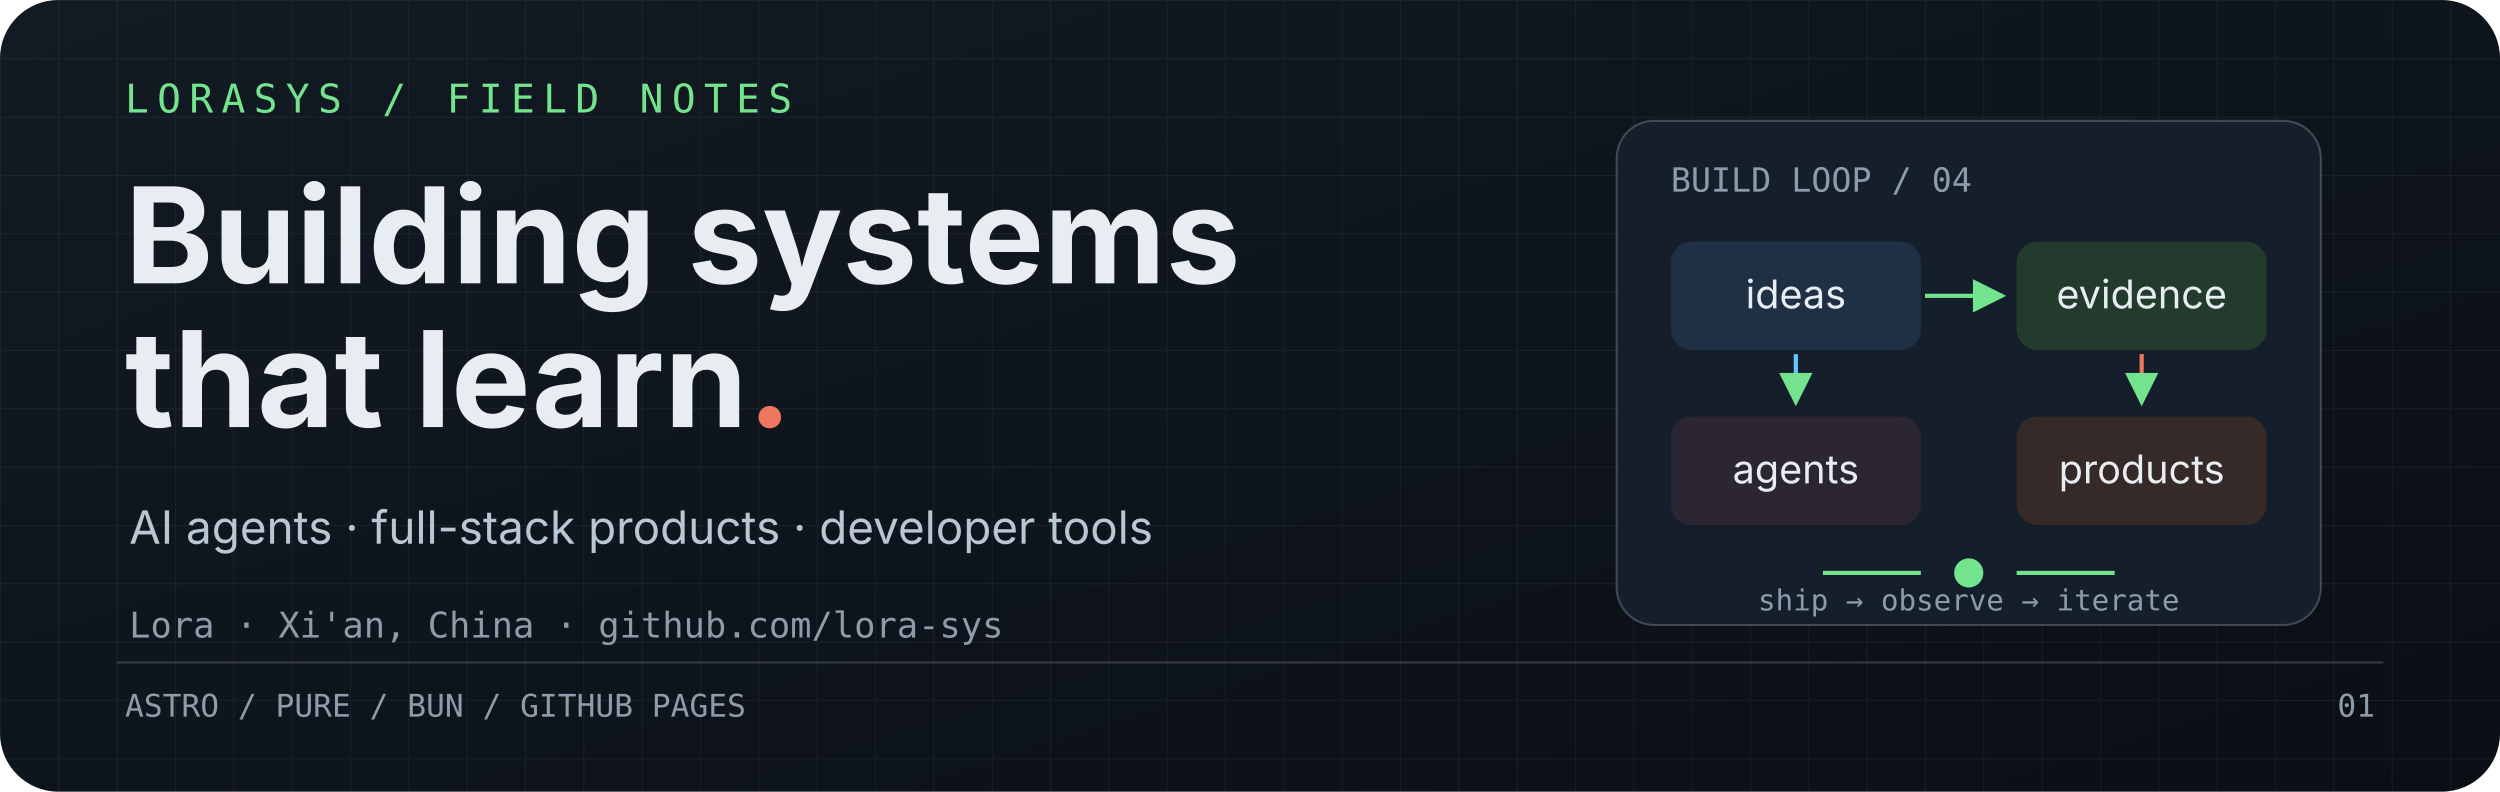
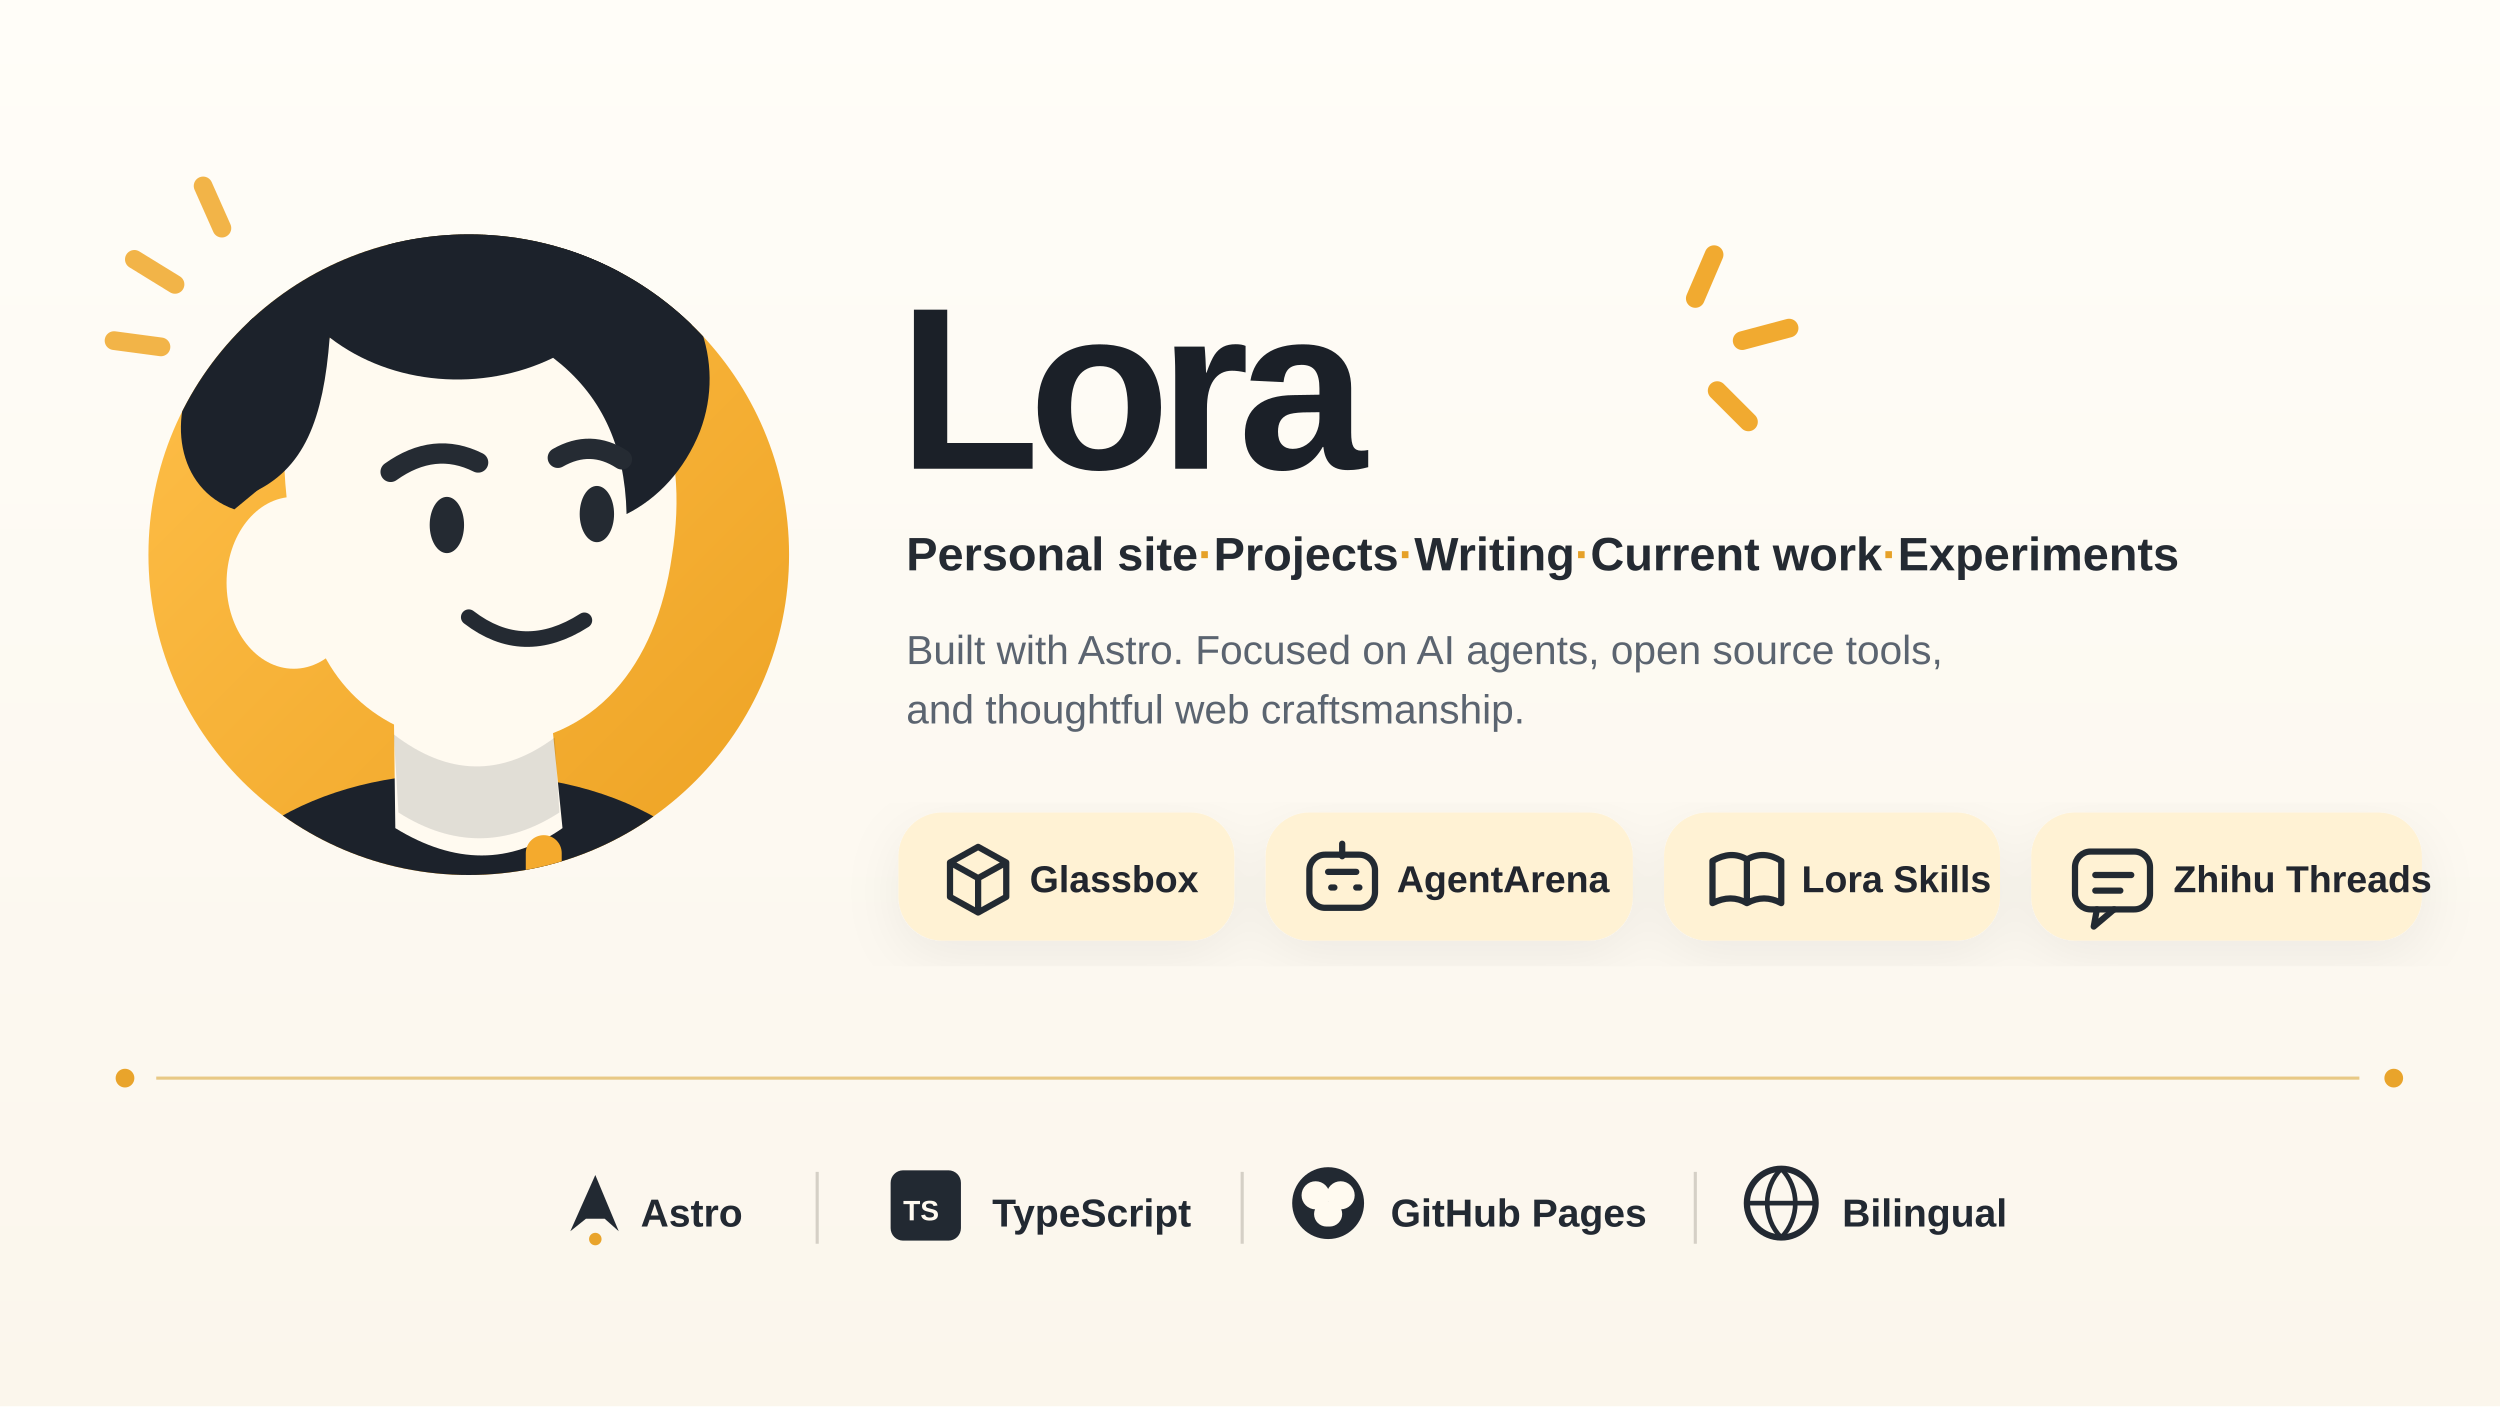
- <svg xmlns="http://www.w3.org/2000/svg" width="1200" height="380" viewBox="0 0 1200 380" role="img" aria-labelledby="title desc">
+ <svg xmlns="http://www.w3.org/2000/svg" width="1600" height="900" viewBox="0 0 1600 900" role="img" aria-labelledby="title desc">
  <defs>
-     <linearGradient id="wash" x1="0" y1="0" x2="1" y2="1">
-       <stop offset="0" stop-color="#121a23" />
-       <stop offset="1" stop-color="#0b0f15" />
+     <linearGradient id="paper" x1="0" y1="0" x2="0" y2="1">
+       <stop offset="0" stop-color="#fffdf8" />
+       <stop offset="1" stop-color="#fbf6ec" />
    </linearGradient>
-     <pattern id="grid" width="28" height="28" patternUnits="userSpaceOnUse">
-       <path d="M28 0H0V28" fill="none" stroke="#b9c6d4" stroke-opacity=".07" />
-     </pattern>
-     <marker id="arrow" markerWidth="8" markerHeight="8" refX="7" refY="4" orient="auto">
-       <path d="M0 0L8 4L0 8Z" fill="#74e38e" />
-     </marker>
+     <linearGradient id="amber" x1="0" y1="0" x2="1" y2="1">
+       <stop offset="0" stop-color="#ffc04a" />
+       <stop offset="1" stop-color="#eda223" />
+     </linearGradient>
+     <filter id="soft" x="-20%" y="-20%" width="140%" height="140%">
+       <feDropShadow dx="0" dy="10" stdDeviation="18" flood-color="#1b2028" flood-opacity=".06" />
+     </filter>
+     <clipPath id="avatarClip">
+       <circle cx="300" cy="355" r="205" />
+     </clipPath>
  </defs>
-   <rect width="1200" height="380" rx="28" fill="url(#wash)" />
-   <rect width="1200" height="380" rx="28" fill="url(#grid)" />
-   <path d="M56 318H1144" stroke="#e8edf2" stroke-opacity=".18" />
-   <g transform="translate(60 54)" fill="#e8edf2">
-     <text x="0" y="0" font-family="ui-monospace,SFMono-Regular,Menlo,monospace" font-size="19" letter-spacing="4" fill="#74e38e">LORASYS / FIELD NOTES</text>
-     <text x="0" y="82" font-family="-apple-system,BlinkMacSystemFont,'Segoe UI',sans-serif" font-size="64" font-weight="750">Building systems</text>
-     <text x="0" y="151" font-family="-apple-system,BlinkMacSystemFont,'Segoe UI',sans-serif" font-size="64" font-weight="750">that learn<tspan fill="#ef765e">.</tspan>
-     </text>
-     <text x="2" y="207" font-family="-apple-system,BlinkMacSystemFont,'Segoe UI',sans-serif" font-size="22" fill="#b9c6d4">AI agents · full-stack products · developer tools</text>
-     <text x="2" y="252" font-family="ui-monospace,SFMono-Regular,Menlo,monospace" font-size="17" fill="#8e9baa">Lora · Xi'an, China · github.com/lora-sys</text>
+   <rect width="1600" height="900" fill="url(#paper)" />
+   <circle cx="300" cy="355" r="205" fill="url(#amber)" />
+   <g clip-path="url(#avatarClip)">
+     <path d="M95 630 C125 535 205 495 295 495 C405 495 470 540 510 630 L510 700 L85 700 Z" fill="#1c222b" />
+     <path d="M252 450 L352 450 L360 530 Q310 565 253 530 Z" fill="#fffaf0" />
+     <path d="M252 470 Q304 510 355 472 L358 520 Q307 553 255 520 Z" fill="#1b2028" opacity=".13" />
+     <ellipse cx="188" cy="373" rx="43" ry="55" fill="#fffaf0" />
+     <path d="M186 250 C210 195 285 172 352 196 C418 220 442 282 430 356 C420 426 381 475 314 477 C252 478 212 444 199 398 C185 348 176 287 186 250 Z" fill="#fffaf0" />
+     <path d="M160 316 C128 240 159 176 227 145 C282 118 352 121 401 153 C446 182 465 231 448 276 C438 301 421 319 401 329 C400 284 384 252 354 229 C309 251 251 247 211 216 C207 268 195 301 160 316 Z" fill="#1c222b" />
+     <path d="M150 326 C113 313 106 266 129 231 C147 204 176 194 198 204 C184 235 174 271 173 307 Z" fill="#1c222b" />
+     <path d="M214 205 C226 165 265 136 319 133 C363 130 401 146 423 176 C385 169 357 182 336 198 C302 183 258 186 214 205 Z" fill="#1c222b" />
+     <path d="M339 176 C365 148 398 146 421 161 C444 176 449 206 435 231 C405 219 381 210 345 214 Z" fill="#1c222b" />
+     <path d="M250 302 Q278 282 306 296" fill="none" stroke="#252b33" stroke-width="13" stroke-linecap="round" />
+     <path d="M357 293 Q378 281 398 294" fill="none" stroke="#252b33" stroke-width="13" stroke-linecap="round" />
+     <ellipse cx="286" cy="336" rx="11" ry="18" fill="#242a32" />
+     <ellipse cx="382" cy="329" rx="11" ry="18" fill="#242a32" />
+     <path d="M300 395 Q335 422 374 397" fill="none" stroke="#242a32" stroke-width="10" stroke-linecap="round" />
+     <path d="M348 546 v72 h55" fill="none" stroke="#f4aa2d" stroke-width="23" stroke-linecap="round" stroke-linejoin="round" />
  </g>
-   <g transform="translate(776 58)">
-     <rect x="0" y="0" width="338" height="242" rx="18" fill="#151f2b" stroke="#b9c6d4" stroke-opacity=".28" />
-     <text x="26" y="34" font-family="ui-monospace,SFMono-Regular,Menlo,monospace" font-size="16" fill="#8e9baa">BUILD LOOP / 04</text>
-     <rect x="26" y="58" width="120" height="52" rx="10" fill="#203044" />
-     <text x="86" y="90" text-anchor="middle" font-family="-apple-system,BlinkMacSystemFont,'Segoe UI',sans-serif" font-size="19" fill="#e8edf2">ideas</text>
-     <rect x="192" y="58" width="120" height="52" rx="10" fill="#223b2c" />
-     <text x="252" y="90" text-anchor="middle" font-family="-apple-system,BlinkMacSystemFont,'Segoe UI',sans-serif" font-size="19" fill="#e8edf2">evidence</text>
-     <path d="M148 84H185" stroke="#74e38e" stroke-width="2" marker-end="url(#arrow)" />
-     <rect x="26" y="142" width="120" height="52" rx="10" fill="#2c2632" />
-     <text x="86" y="174" text-anchor="middle" font-family="-apple-system,BlinkMacSystemFont,'Segoe UI',sans-serif" font-size="19" fill="#e8edf2">agents</text>
-     <rect x="192" y="142" width="120" height="52" rx="10" fill="#352a27" />
-     <text x="252" y="174" text-anchor="middle" font-family="-apple-system,BlinkMacSystemFont,'Segoe UI',sans-serif" font-size="19" fill="#e8edf2">products</text>
-     <path d="M86 112V135" stroke="#64c8ff" stroke-width="2" marker-end="url(#arrow)" />
-     <path d="M252 112V135" stroke="#ef765e" stroke-width="2" marker-end="url(#arrow)" />
-     <circle cx="169" cy="217" r="7" fill="#74e38e" />
-     <path d="M146 217H99M192 217H239" stroke="#74e38e" stroke-width="2" />
-     <text x="169" y="235" text-anchor="middle" font-family="ui-monospace,SFMono-Regular,Menlo,monospace" font-size="14" fill="#8e9baa">ship → observe → iterate</text>
+   <g stroke="#f1ac35" stroke-width="12" stroke-linecap="round" opacity=".9">
+     <path d="M112 182 l-26 -16" />
+     <path d="M142 146 l-12 -27" />
+     <path d="M103 222 l-30 -4" />
  </g>
-   <g transform="translate(60 344)" font-family="ui-monospace,SFMono-Regular,Menlo,monospace" font-size="15" fill="#8e9baa">
-     <text x="0" y="0">ASTRO / PURE / BUN / GITHUB PAGES</text>
-     <text x="1080" y="0" text-anchor="end">01</text>
+   <text x="575" y="300" fill="#1b2028" font-family="Arial, Helvetica, sans-serif" font-size="148" font-weight="800" letter-spacing="-7">Lora</text>
+   <g stroke="#f1aa30" stroke-width="12" stroke-linecap="round">
+     <path d="M1085 191 l12 -28" />
+     <path d="M1115 218 l30 -8" />
+     <path d="M1099 250 l20 20" />
+   </g>
+   <text x="580" y="365" fill="#242a32" font-family="Arial, Helvetica, sans-serif" font-size="30" font-weight="650">Personal site<tspan fill="#e6a128"> · </tspan>Projects<tspan fill="#e6a128"> · </tspan>Writing<tspan fill="#e6a128"> · </tspan>Current work<tspan fill="#e6a128"> · </tspan>Experiments</text>
+   <text x="580" y="425" fill="#5b6470" font-family="Arial, Helvetica, sans-serif" font-size="26">
+     <tspan x="580" dy="0">Built with Astro. Focused on AI agents, open source tools,</tspan>
+     <tspan x="580" dy="38">and thoughtful web craftsmanship.</tspan>
+   </text>
+   <g filter="url(#soft)" font-family="Arial, Helvetica, sans-serif" font-size="24" font-weight="700" fill="#20262e">
+     <g transform="translate(575 520)">
+       <rect width="215" height="82" rx="28" fill="#fff2d4" />
+       <path d="M33 32 l18 -10 18 10 -18 10z M33 32 v22 l18 10 18-10 V32 M51 42 v22" fill="none" stroke="#242a32" stroke-width="4" stroke-linejoin="round" />
+       <text x="84" y="51">Glassbox</text>
+     </g>
+     <g transform="translate(810 520)">
+       <rect width="235" height="82" rx="28" fill="#fff2d4" />
+       <rect x="28" y="27" width="42" height="34" rx="10" fill="none" stroke="#242a32" stroke-width="4" />
+       <path d="M49 20 v8 M40 38 h18 M42 48 h2 M58 48 h2" stroke="#242a32" stroke-width="4" stroke-linecap="round" />
+       <text x="84" y="51">AgentArena</text>
+     </g>
+     <g transform="translate(1065 520)">
+       <rect width="215" height="82" rx="28" fill="#fff2d4" />
+       <path d="M31 31 Q43 24 53 30 V58 Q43 52 31 58 Z M53 30 Q64 24 75 31 V58 Q64 52 53 58 Z" fill="none" stroke="#242a32" stroke-width="4" stroke-linejoin="round" />
+       <text x="88" y="51">Lora Skills</text>
+     </g>
+     <g transform="translate(1300 520)">
+       <rect width="250" height="82" rx="28" fill="#fff2d4" />
+       <rect x="28" y="25" width="48" height="37" rx="10" fill="none" stroke="#242a32" stroke-width="4" />
+       <path d="M42 62 l-2 11 13 -11 M41 40 h23 M41 50 h16" fill="none" stroke="#242a32" stroke-width="4" stroke-linecap="round" stroke-linejoin="round" />
+       <text x="91" y="51">Zhihu Threads</text>
+     </g>
+   </g>
+   <circle cx="80" cy="690" r="6" fill="#e9a42b" />
+   <line x1="100" y1="690" x2="1510" y2="690" stroke="#e8c985" stroke-width="2" />
+   <circle cx="1532" cy="690" r="6" fill="#e9a42b" />
+   <g transform="translate(365 770)" font-family="Arial, Helvetica, sans-serif" font-size="25" font-weight="650" fill="#222932">
+     <path d="M0 18 L16 -18 L31 18 L22 10 L10 10 Z" fill="#222932" />
+     <circle cx="16" cy="23" r="4" fill="#e9a42b" />
+     <text x="45" y="15">Astro</text>
+     <line x1="158" y1="-20" x2="158" y2="26" stroke="#d5d0c6" stroke-width="2" />
+     <rect x="205" y="-21" width="45" height="45" rx="8" fill="#222932" />
+     <text x="213" y="11" font-size="18" fill="#fffaf0">TS</text>
+     <text x="270" y="15">TypeScript</text>
+     <line x1="430" y1="-20" x2="430" y2="26" stroke="#d5d0c6" stroke-width="2" />
+     <circle cx="485" cy="0" r="23" fill="#222932" />
+     <circle cx="477" cy="-5" r="9" fill="#fffaf0" />
+     <circle cx="493" cy="-5" r="9" fill="#fffaf0" />
+     <rect x="476" y="-1" width="18" height="16" rx="8" fill="#fffaf0" />
+     <text x="525" y="15">GitHub Pages</text>
+     <line x1="720" y1="-20" x2="720" y2="26" stroke="#d5d0c6" stroke-width="2" />
+     <circle cx="775" cy="0" r="22" fill="none" stroke="#222932" stroke-width="4" />
+     <path d="M753 0 h44 M775 -22 c-12 12 -12 32 0 44 M775 -22 c12 12 12 32 0 44" fill="none" stroke="#222932" stroke-width="3" />
+     <text x="814" y="15">Bilingual</text>
  </g>
</svg>
